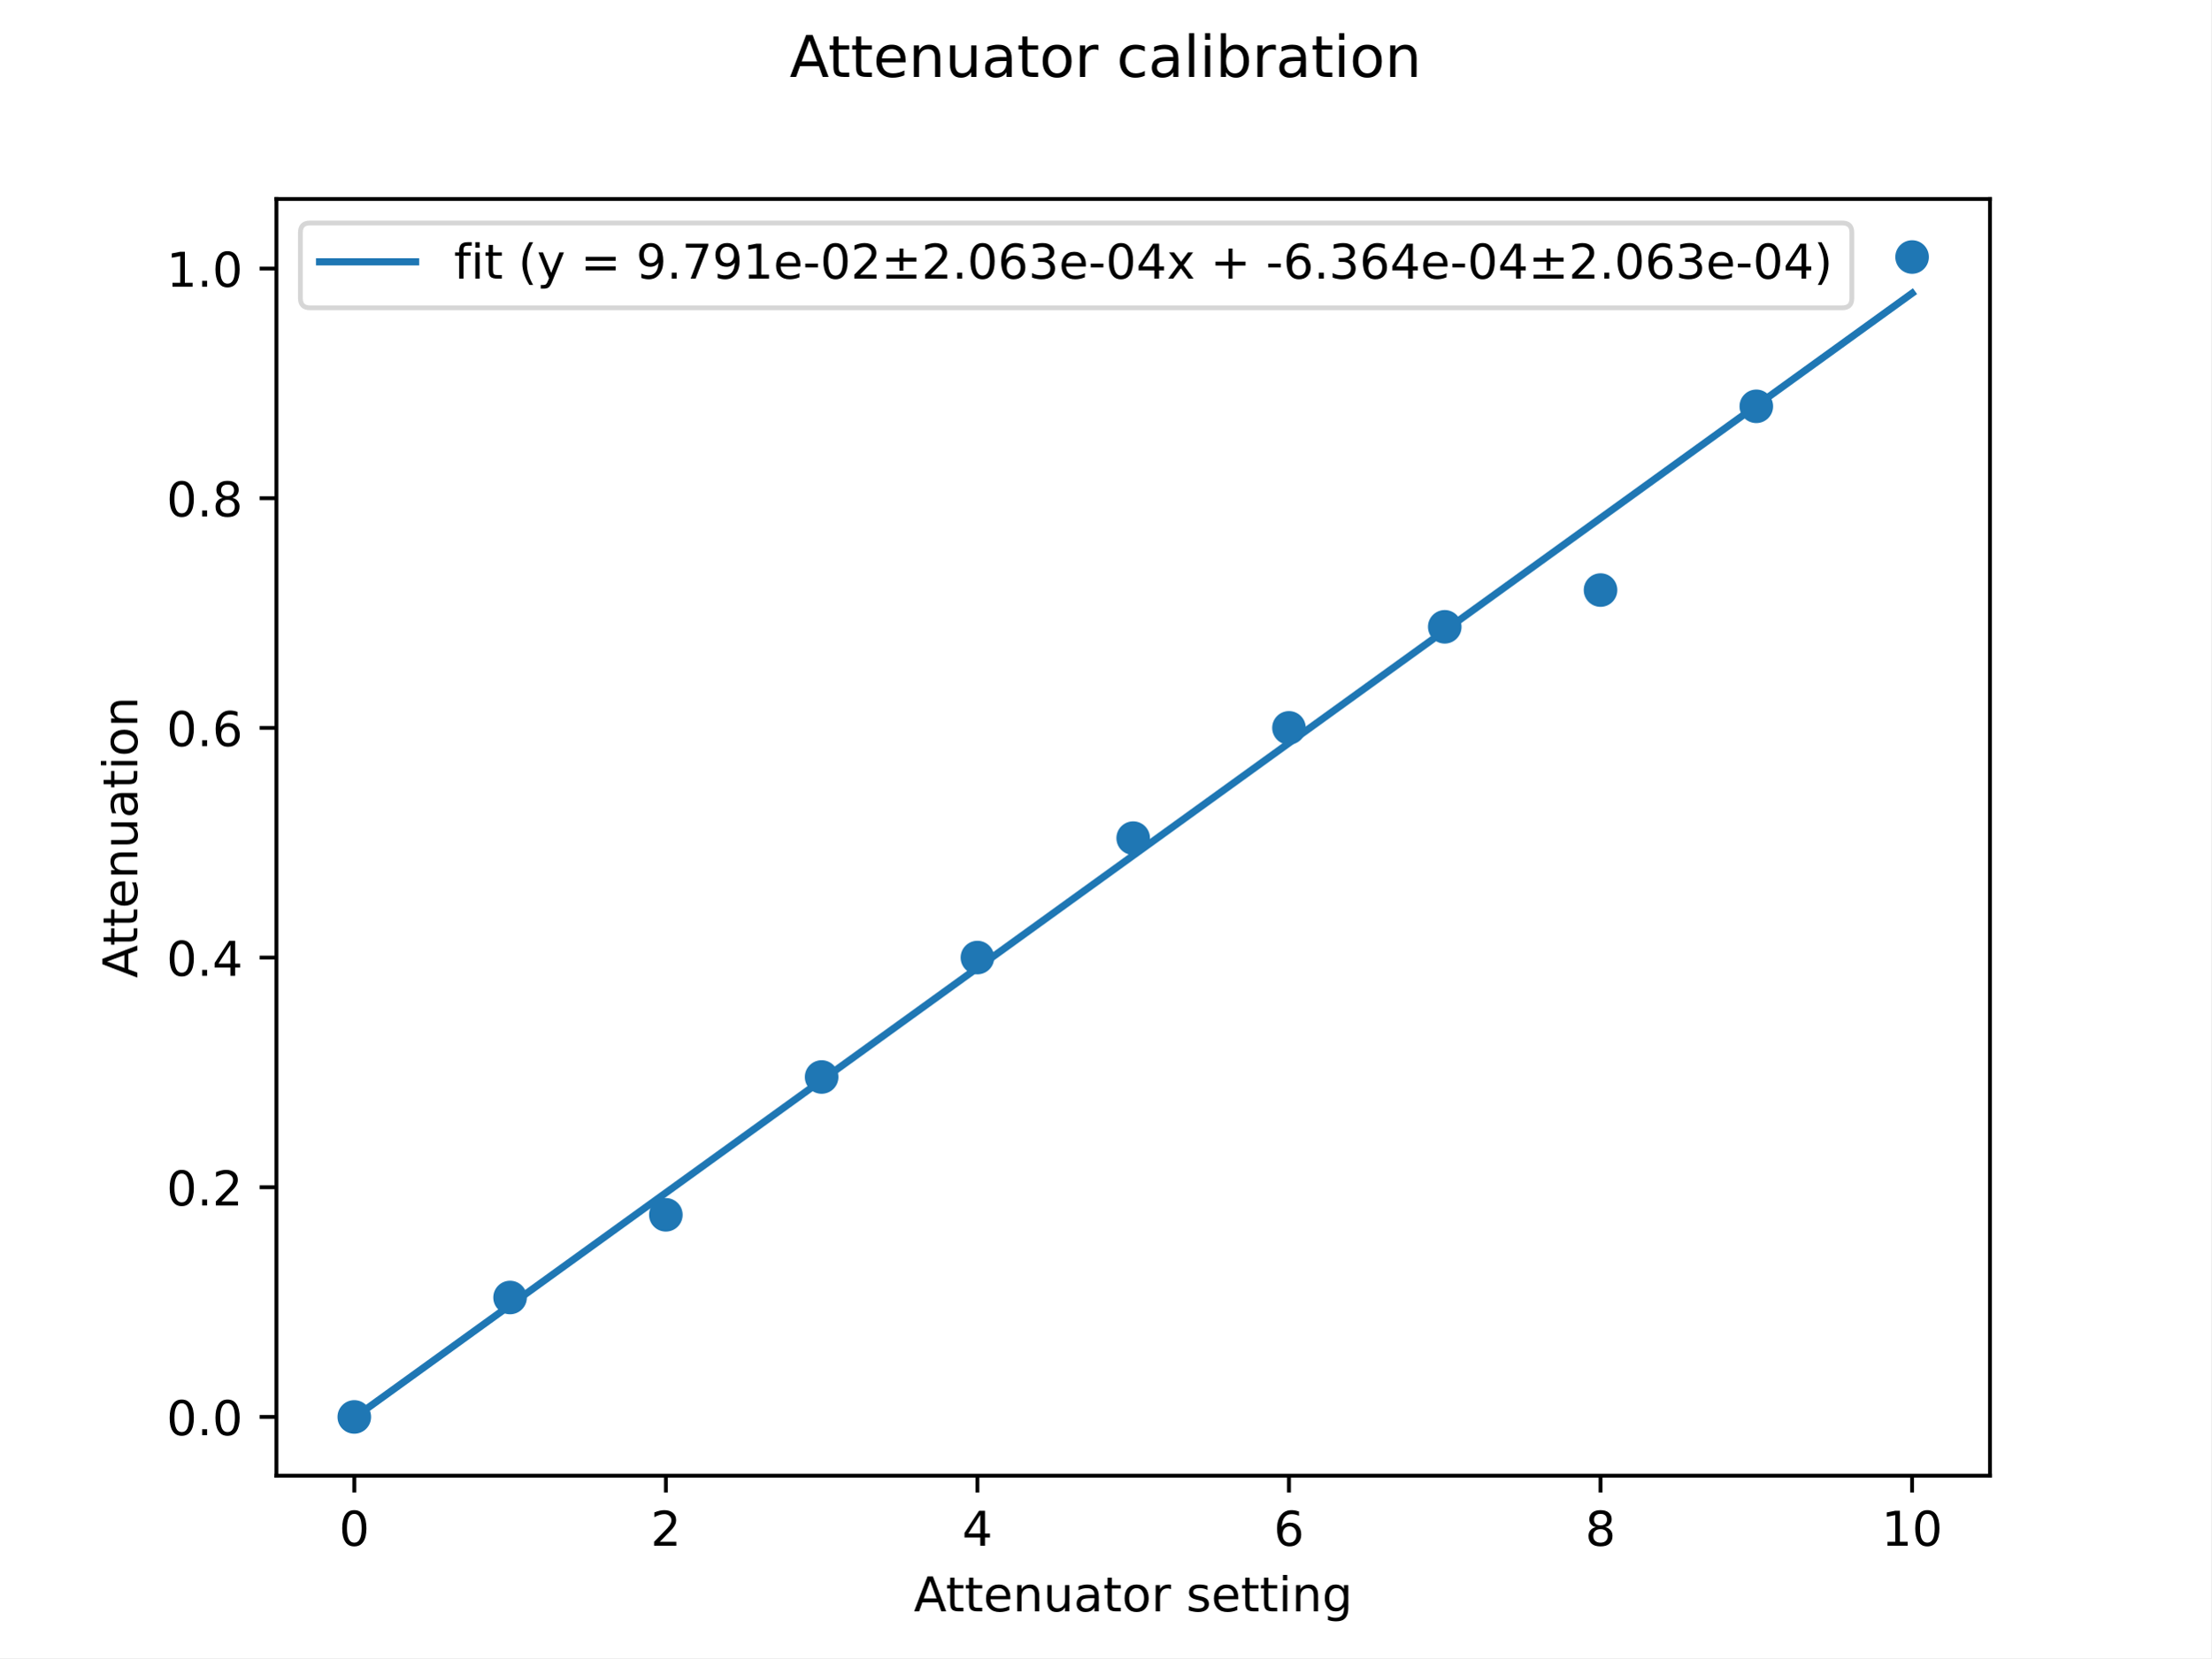
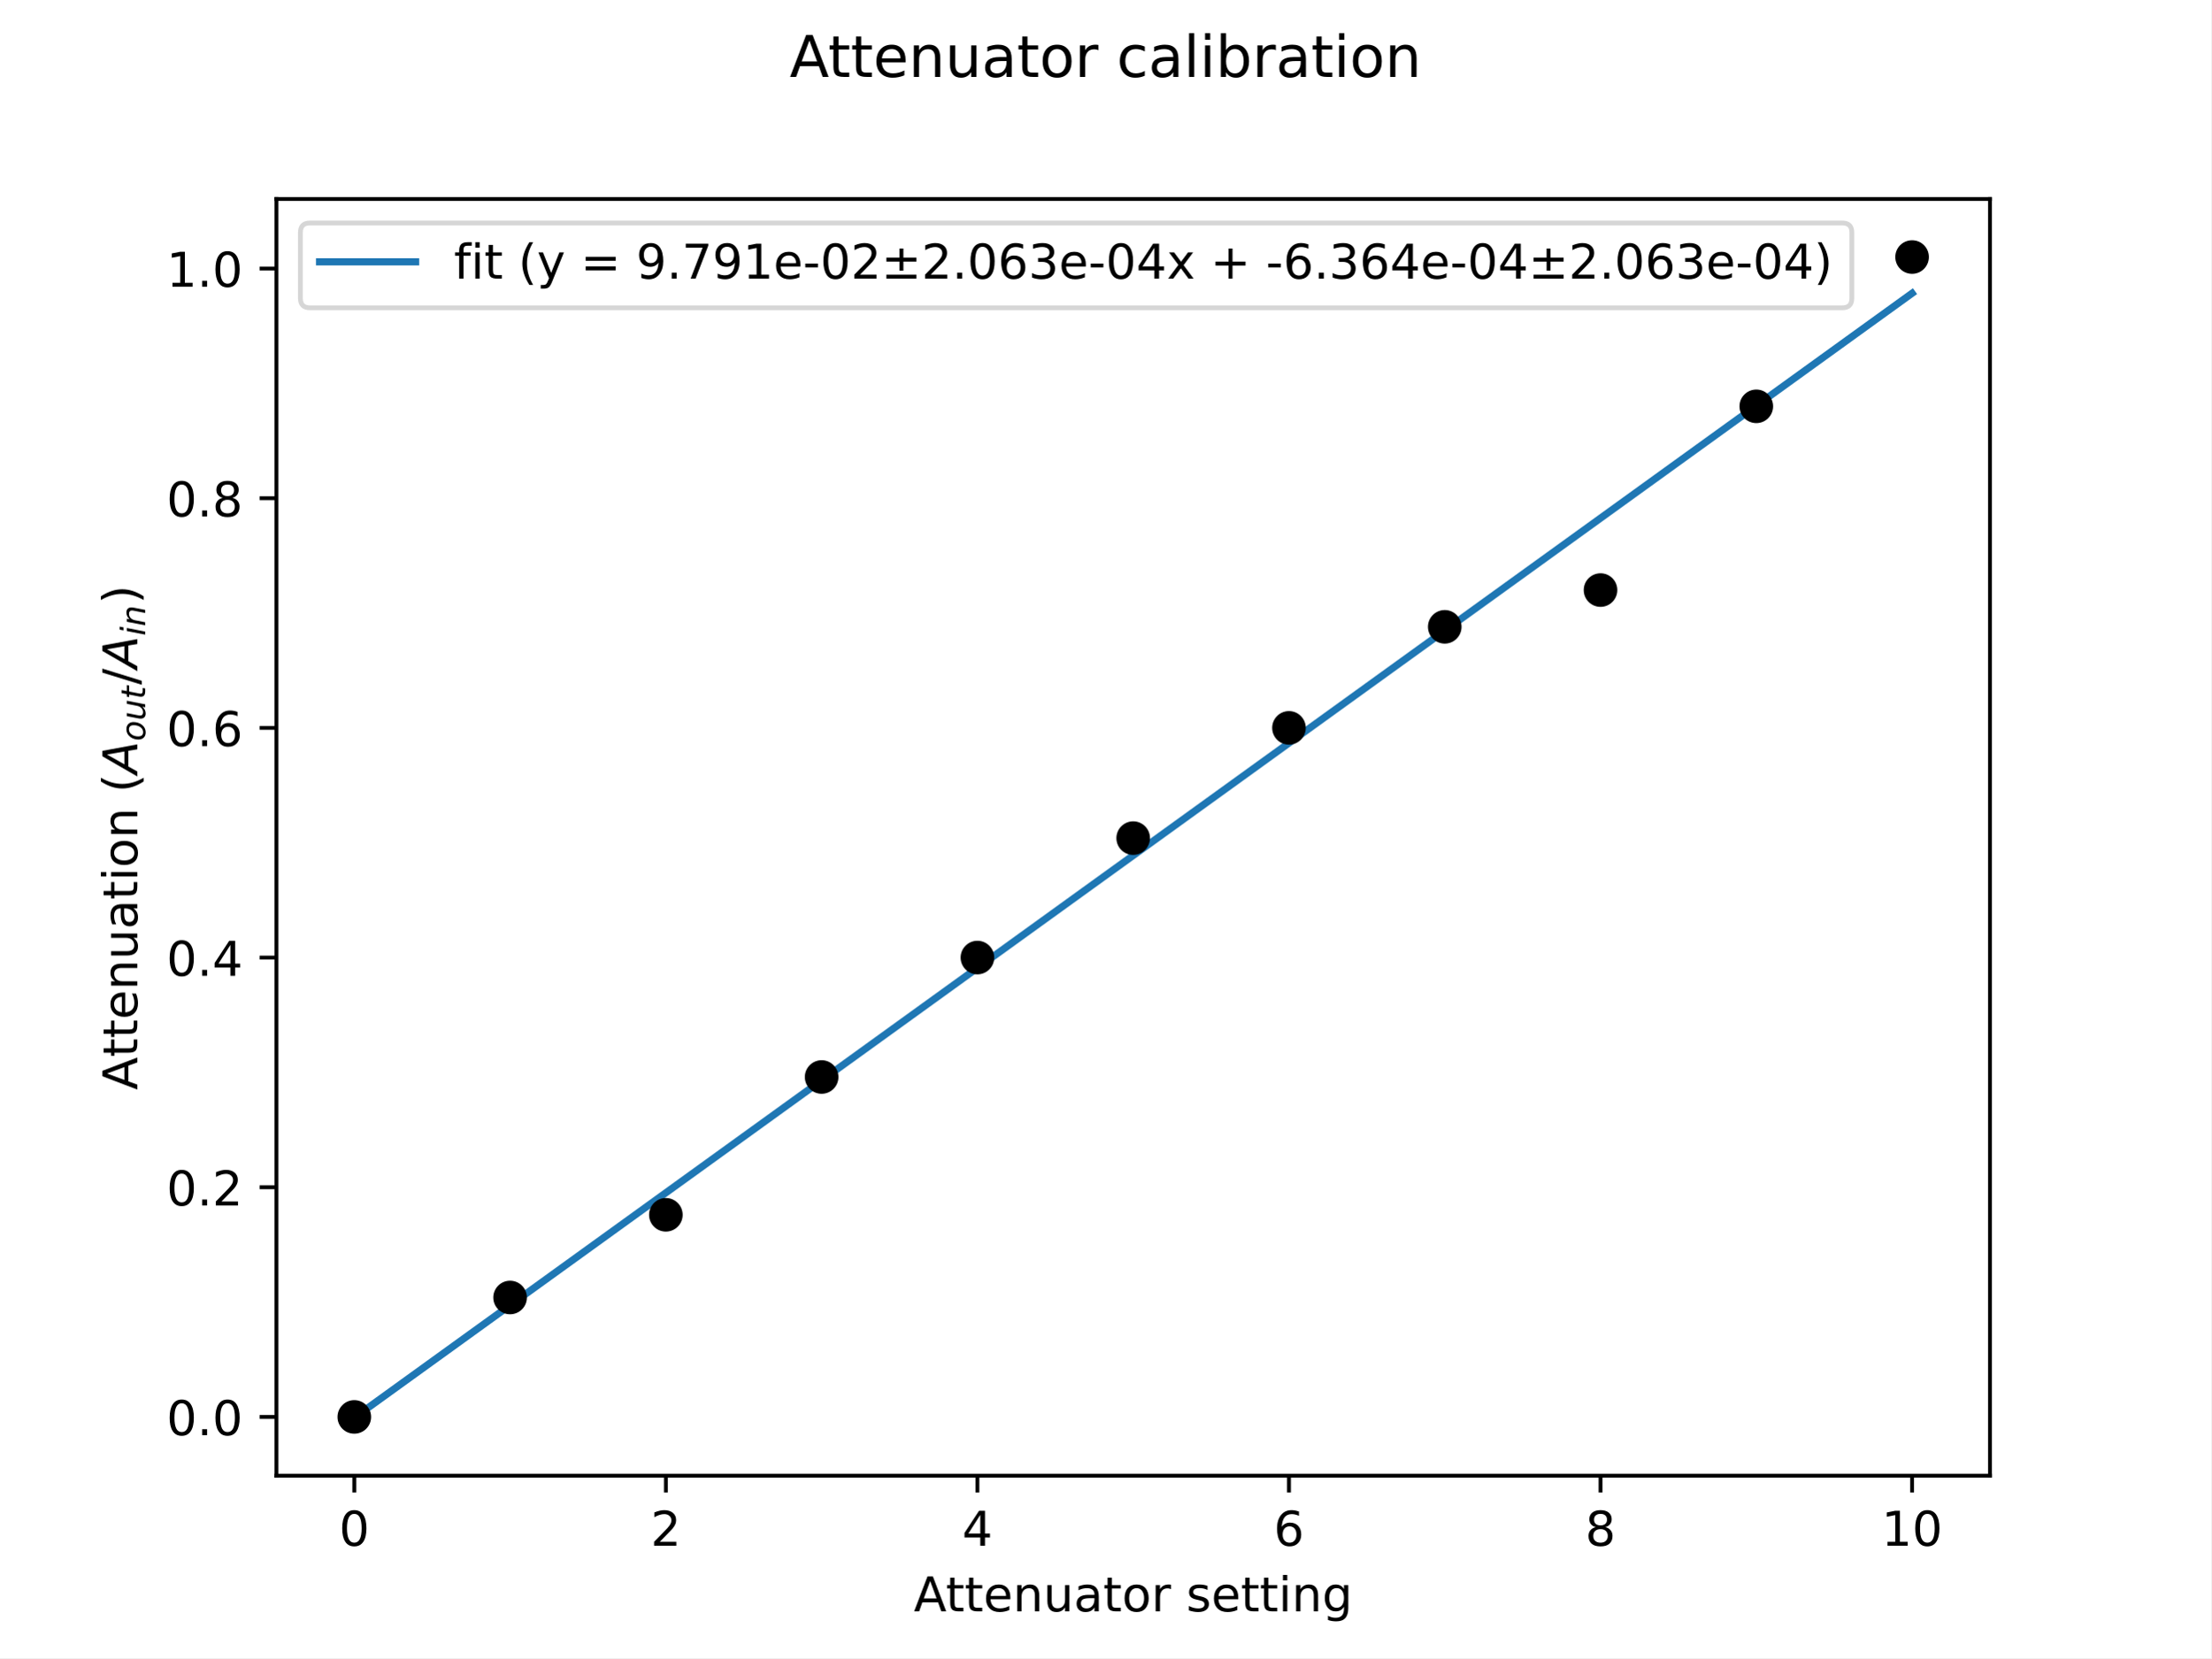
<svg xmlns="http://www.w3.org/2000/svg" xmlns:xlink="http://www.w3.org/1999/xlink" height="345.6pt" version="1.1" viewBox="0 0 460.8 345.6" width="460.8pt">
  <defs>
    <style type="text/css">*{stroke-linecap:butt;stroke-linejoin:round;}</style>
  </defs>
  <g id="figure_1">
    <g id="patch_1">
      <path d="M 0 345.6  L 460.8 345.6  L 460.8 0  L 0 0  z " style="fill:#ffffff;" />
    </g>
    <g id="axes_1">
      <g id="patch_2">
        <path d="M 57.6 307.584  L 414.72 307.584  L 414.72 41.472  L 57.6 41.472  z " style="fill:#ffffff;" />
      </g>
-       <g id="PathCollection_1">
-         <defs>
-           <path d="M 0 3  C 0.796 3 1.559 2.684 2.121 2.121  C 2.684 1.559 3 0.796 3 0  C 3 -0.796 2.684 -1.559 2.121 -2.121  C 1.559 -2.684 0.796 -3 0 -3  C -0.796 -3 -1.559 -2.684 -2.121 -2.121  C -2.684 -1.559 -3 -0.796 -3 0  C -3 0.796 -2.684 1.559 -2.121 2.121  C -1.559 2.684 -0.796 3 0 3  z " id="m7d12a700a4" style="stroke:#1f77b4;" />
-         </defs>
-         <g clip-path="url(#p89d1bdfdaa)">
-           <use style="fill:#1f77b4;stroke:#1f77b4;" x="398.487" xlink:href="#m7d12a700a4" y="53.568" />
-           <use style="fill:#1f77b4;stroke:#1f77b4;" x="366.022" xlink:href="#m7d12a700a4" y="84.687" />
-           <use style="fill:#1f77b4;stroke:#1f77b4;" x="333.556" xlink:href="#m7d12a700a4" y="122.986" />
-           <use style="fill:#1f77b4;stroke:#1f77b4;" x="301.091" xlink:href="#m7d12a700a4" y="130.646" />
-           <use style="fill:#1f77b4;stroke:#1f77b4;" x="268.625" xlink:href="#m7d12a700a4" y="151.711" />
-           <use style="fill:#1f77b4;stroke:#1f77b4;" x="236.16" xlink:href="#m7d12a700a4" y="174.691" />
-           <use style="fill:#1f77b4;stroke:#1f77b4;" x="203.695" xlink:href="#m7d12a700a4" y="199.586" />
-           <use style="fill:#1f77b4;stroke:#1f77b4;" x="171.229" xlink:href="#m7d12a700a4" y="224.481" />
-           <use style="fill:#1f77b4;stroke:#1f77b4;" x="138.764" xlink:href="#m7d12a700a4" y="253.206" />
-           <use style="fill:#1f77b4;stroke:#1f77b4;" x="106.298" xlink:href="#m7d12a700a4" y="270.441" />
-           <use style="fill:#1f77b4;stroke:#1f77b4;" x="73.833" xlink:href="#m7d12a700a4" y="295.336" />
-         </g>
+       <g id="line2d_1">
+         <path clip-path="url(#p23d627885f)" d="M 398.487 61.119  L 366.022 84.556  L 333.556 107.993  L 301.091 131.43  L 268.625 154.867  L 236.16 178.304  L 203.695 201.74  L 171.229 225.177  L 138.764 248.614  L 106.298 272.051  L 73.833 295.488  " style="fill:none;stroke:#1f77b4;stroke-linecap:square;stroke-width:1.5;" />
      </g>
      <g id="matplotlib.axis_1">
        <g id="xtick_1">
-           <g id="line2d_1">
+           <g id="line2d_2">
            <defs>
-               <path d="M 0 0  L 0 3.5  " id="m4eb4f7d9f9" style="stroke:#000000;stroke-width:0.8;" />
+               <path d="M 0 0  L 0 3.5  " id="m121b81f55c" style="stroke:#000000;stroke-width:0.8;" />
            </defs>
            <g>
-               <use style="stroke:#000000;stroke-width:0.8;" x="73.833" xlink:href="#m4eb4f7d9f9" y="307.584" />
+               <use style="stroke:#000000;stroke-width:0.8;" x="73.833" xlink:href="#m121b81f55c" y="307.584" />
            </g>
          </g>
          <g id="text_1">
            <g transform="translate(70.65148 322.1824)scale(0.1 -0.1)">
              <defs>
                <path d="M 31.781 66.406  Q 24.172 66.406 20.328 58.906  Q 16.5 51.422 16.5 36.375  Q 16.5 21.391 20.328 13.891  Q 24.172 6.391 31.781 6.391  Q 39.453 6.391 43.281 13.891  Q 47.125 21.391 47.125 36.375  Q 47.125 51.422 43.281 58.906  Q 39.453 66.406 31.781 66.406  z M 31.781 74.219  Q 44.047 74.219 50.516 64.516  Q 56.984 54.828 56.984 36.375  Q 56.984 17.969 50.516 8.266  Q 44.047 -1.422 31.781 -1.422  Q 19.531 -1.422 13.062 8.266  Q 6.594 17.969 6.594 36.375  Q 6.594 54.828 13.062 64.516  Q 19.531 74.219 31.781 74.219  z " id="DejaVuSans-48" />
              </defs>
              <use xlink:href="#DejaVuSans-48" />
            </g>
          </g>
        </g>
        <g id="xtick_2">
-           <g id="line2d_2">
-             <g>
-               <use style="stroke:#000000;stroke-width:0.8;" x="138.764" xlink:href="#m4eb4f7d9f9" y="307.584" />
+           <g id="line2d_3">
+             <g>
+               <use style="stroke:#000000;stroke-width:0.8;" x="138.764" xlink:href="#m121b81f55c" y="307.584" />
            </g>
          </g>
          <g id="text_2">
            <g transform="translate(135.5824 322.1824)scale(0.1 -0.1)">
              <defs>
                <path d="M 19.188 8.297  L 53.609 8.297  L 53.609 0  L 7.328 0  L 7.328 8.297  Q 12.938 14.109 22.625 23.891  Q 32.328 33.688 34.812 36.531  Q 39.547 41.844 41.422 45.531  Q 43.312 49.219 43.312 52.781  Q 43.312 58.594 39.234 62.25  Q 35.156 65.922 28.609 65.922  Q 23.969 65.922 18.812 64.312  Q 13.672 62.703 7.812 59.422  L 7.812 69.391  Q 13.766 71.781 18.938 73  Q 24.125 74.219 28.422 74.219  Q 39.75 74.219 46.484 68.547  Q 53.219 62.891 53.219 53.422  Q 53.219 48.922 51.531 44.891  Q 49.859 40.875 45.406 35.406  Q 44.188 33.984 37.641 27.219  Q 31.109 20.453 19.188 8.297  z " id="DejaVuSans-50" />
              </defs>
              <use xlink:href="#DejaVuSans-50" />
            </g>
          </g>
        </g>
        <g id="xtick_3">
-           <g id="line2d_3">
-             <g>
-               <use style="stroke:#000000;stroke-width:0.8;" x="203.695" xlink:href="#m4eb4f7d9f9" y="307.584" />
+           <g id="line2d_4">
+             <g>
+               <use style="stroke:#000000;stroke-width:0.8;" x="203.695" xlink:href="#m121b81f55c" y="307.584" />
            </g>
          </g>
          <g id="text_3">
            <g transform="translate(200.5133 322.1824)scale(0.1 -0.1)">
              <defs>
                <path d="M 37.797 64.312  L 12.891 25.391  L 37.797 25.391  z M 35.203 72.906  L 47.609 72.906  L 47.609 25.391  L 58.016 25.391  L 58.016 17.188  L 47.609 17.188  L 47.609 0  L 37.797 0  L 37.797 17.188  L 4.891 17.188  L 4.891 26.703  z " id="DejaVuSans-52" />
              </defs>
              <use xlink:href="#DejaVuSans-52" />
            </g>
          </g>
        </g>
        <g id="xtick_4">
-           <g id="line2d_4">
-             <g>
-               <use style="stroke:#000000;stroke-width:0.8;" x="268.625" xlink:href="#m4eb4f7d9f9" y="307.584" />
+           <g id="line2d_5">
+             <g>
+               <use style="stroke:#000000;stroke-width:0.8;" x="268.625" xlink:href="#m121b81f55c" y="307.584" />
            </g>
          </g>
          <g id="text_4">
            <g transform="translate(265.4442 322.1824)scale(0.1 -0.1)">
              <defs>
                <path d="M 33.016 40.375  Q 26.375 40.375 22.484 35.828  Q 18.609 31.297 18.609 23.391  Q 18.609 15.531 22.484 10.953  Q 26.375 6.391 33.016 6.391  Q 39.656 6.391 43.531 10.953  Q 47.406 15.531 47.406 23.391  Q 47.406 31.297 43.531 35.828  Q 39.656 40.375 33.016 40.375  z M 52.594 71.297  L 52.594 62.312  Q 48.875 64.062 45.094 64.984  Q 41.312 65.922 37.594 65.922  Q 27.828 65.922 22.672 59.328  Q 17.531 52.734 16.797 39.406  Q 19.672 43.656 24.016 45.922  Q 28.375 48.188 33.594 48.188  Q 44.578 48.188 50.953 41.516  Q 57.328 34.859 57.328 23.391  Q 57.328 12.156 50.688 5.359  Q 44.047 -1.422 33.016 -1.422  Q 20.359 -1.422 13.672 8.266  Q 6.984 17.969 6.984 36.375  Q 6.984 53.656 15.188 63.938  Q 23.391 74.219 37.203 74.219  Q 40.922 74.219 44.703 73.484  Q 48.484 72.75 52.594 71.297  z " id="DejaVuSans-54" />
              </defs>
              <use xlink:href="#DejaVuSans-54" />
            </g>
          </g>
        </g>
        <g id="xtick_5">
-           <g id="line2d_5">
-             <g>
-               <use style="stroke:#000000;stroke-width:0.8;" x="333.556" xlink:href="#m4eb4f7d9f9" y="307.584" />
+           <g id="line2d_6">
+             <g>
+               <use style="stroke:#000000;stroke-width:0.8;" x="333.556" xlink:href="#m121b81f55c" y="307.584" />
            </g>
          </g>
          <g id="text_5">
            <g transform="translate(330.3751 322.1824)scale(0.1 -0.1)">
              <defs>
                <path d="M 31.781 34.625  Q 24.75 34.625 20.719 30.859  Q 16.703 27.094 16.703 20.516  Q 16.703 13.922 20.719 10.156  Q 24.75 6.391 31.781 6.391  Q 38.812 6.391 42.859 10.172  Q 46.922 13.969 46.922 20.516  Q 46.922 27.094 42.891 30.859  Q 38.875 34.625 31.781 34.625  z M 21.922 38.812  Q 15.578 40.375 12.031 44.719  Q 8.5 49.078 8.5 55.328  Q 8.5 64.062 14.719 69.141  Q 20.953 74.219 31.781 74.219  Q 42.672 74.219 48.875 69.141  Q 55.078 64.062 55.078 55.328  Q 55.078 49.078 51.531 44.719  Q 48 40.375 41.703 38.812  Q 48.828 37.156 52.797 32.312  Q 56.781 27.484 56.781 20.516  Q 56.781 9.906 50.312 4.234  Q 43.844 -1.422 31.781 -1.422  Q 19.734 -1.422 13.25 4.234  Q 6.781 9.906 6.781 20.516  Q 6.781 27.484 10.781 32.312  Q 14.797 37.156 21.922 38.812  z M 18.312 54.391  Q 18.312 48.734 21.844 45.562  Q 25.391 42.391 31.781 42.391  Q 38.141 42.391 41.719 45.562  Q 45.312 48.734 45.312 54.391  Q 45.312 60.062 41.719 63.234  Q 38.141 66.406 31.781 66.406  Q 25.391 66.406 21.844 63.234  Q 18.312 60.062 18.312 54.391  z " id="DejaVuSans-56" />
              </defs>
              <use xlink:href="#DejaVuSans-56" />
            </g>
          </g>
        </g>
        <g id="xtick_6">
-           <g id="line2d_6">
-             <g>
-               <use style="stroke:#000000;stroke-width:0.8;" x="398.487" xlink:href="#m4eb4f7d9f9" y="307.584" />
+           <g id="line2d_7">
+             <g>
+               <use style="stroke:#000000;stroke-width:0.8;" x="398.487" xlink:href="#m121b81f55c" y="307.584" />
            </g>
          </g>
          <g id="text_6">
            <g transform="translate(392.1248 322.1824)scale(0.1 -0.1)">
              <defs>
                <path d="M 12.406 8.297  L 28.516 8.297  L 28.516 63.922  L 10.984 60.406  L 10.984 69.391  L 28.422 72.906  L 38.281 72.906  L 38.281 8.297  L 54.391 8.297  L 54.391 0  L 12.406 0  z " id="DejaVuSans-49" />
              </defs>
              <use xlink:href="#DejaVuSans-49" />
              <use x="63.623" xlink:href="#DejaVuSans-48" />
            </g>
          </g>
        </g>
        <g id="text_7">
          <g transform="translate(190.4311 335.8606)scale(0.1 -0.1)">
            <defs>
              <path d="M 34.188 63.188  L 20.797 26.906  L 47.609 26.906  z M 28.609 72.906  L 39.797 72.906  L 67.578 0  L 57.328 0  L 50.688 18.703  L 17.828 18.703  L 11.188 0  L 0.781 0  z " id="DejaVuSans-65" />
              <path d="M 18.312 70.219  L 18.312 54.688  L 36.812 54.688  L 36.812 47.703  L 18.312 47.703  L 18.312 18.016  Q 18.312 11.328 20.141 9.422  Q 21.969 7.516 27.594 7.516  L 36.812 7.516  L 36.812 0  L 27.594 0  Q 17.188 0 13.234 3.875  Q 9.281 7.766 9.281 18.016  L 9.281 47.703  L 2.688 47.703  L 2.688 54.688  L 9.281 54.688  L 9.281 70.219  z " id="DejaVuSans-116" />
              <path d="M 56.203 29.594  L 56.203 25.203  L 14.891 25.203  Q 15.484 15.922 20.484 11.062  Q 25.484 6.203 34.422 6.203  Q 39.594 6.203 44.453 7.469  Q 49.312 8.734 54.109 11.281  L 54.109 2.781  Q 49.266 0.734 44.188 -0.344  Q 39.109 -1.422 33.891 -1.422  Q 20.797 -1.422 13.156 6.188  Q 5.516 13.812 5.516 26.812  Q 5.516 40.234 12.766 48.109  Q 20.016 56 32.328 56  Q 43.359 56 49.781 48.891  Q 56.203 41.797 56.203 29.594  z M 47.219 32.234  Q 47.125 39.594 43.094 43.984  Q 39.062 48.391 32.422 48.391  Q 24.906 48.391 20.391 44.141  Q 15.875 39.891 15.188 32.172  z " id="DejaVuSans-101" />
              <path d="M 54.891 33.016  L 54.891 0  L 45.906 0  L 45.906 32.719  Q 45.906 40.484 42.875 44.328  Q 39.844 48.188 33.797 48.188  Q 26.516 48.188 22.312 43.547  Q 18.109 38.922 18.109 30.906  L 18.109 0  L 9.078 0  L 9.078 54.688  L 18.109 54.688  L 18.109 46.188  Q 21.344 51.125 25.703 53.562  Q 30.078 56 35.797 56  Q 45.219 56 50.047 50.172  Q 54.891 44.344 54.891 33.016  z " id="DejaVuSans-110" />
              <path d="M 8.5 21.578  L 8.5 54.688  L 17.484 54.688  L 17.484 21.922  Q 17.484 14.156 20.5 10.266  Q 23.531 6.391 29.594 6.391  Q 36.859 6.391 41.078 11.031  Q 45.312 15.672 45.312 23.688  L 45.312 54.688  L 54.297 54.688  L 54.297 0  L 45.312 0  L 45.312 8.406  Q 42.047 3.422 37.719 1  Q 33.406 -1.422 27.688 -1.422  Q 18.266 -1.422 13.375 4.438  Q 8.5 10.297 8.5 21.578  z M 31.109 56  z " id="DejaVuSans-117" />
              <path d="M 34.281 27.484  Q 23.391 27.484 19.188 25  Q 14.984 22.516 14.984 16.5  Q 14.984 11.719 18.141 8.906  Q 21.297 6.109 26.703 6.109  Q 34.188 6.109 38.703 11.406  Q 43.219 16.703 43.219 25.484  L 43.219 27.484  z M 52.203 31.203  L 52.203 0  L 43.219 0  L 43.219 8.297  Q 40.141 3.328 35.547 0.953  Q 30.953 -1.422 24.312 -1.422  Q 15.922 -1.422 10.953 3.297  Q 6 8.016 6 15.922  Q 6 25.141 12.172 29.828  Q 18.359 34.516 30.609 34.516  L 43.219 34.516  L 43.219 35.406  Q 43.219 41.609 39.141 45  Q 35.062 48.391 27.688 48.391  Q 23 48.391 18.547 47.266  Q 14.109 46.141 10.016 43.891  L 10.016 52.203  Q 14.938 54.109 19.578 55.047  Q 24.219 56 28.609 56  Q 40.484 56 46.344 49.844  Q 52.203 43.703 52.203 31.203  z " id="DejaVuSans-97" />
              <path d="M 30.609 48.391  Q 23.391 48.391 19.188 42.75  Q 14.984 37.109 14.984 27.297  Q 14.984 17.484 19.156 11.844  Q 23.344 6.203 30.609 6.203  Q 37.797 6.203 41.984 11.859  Q 46.188 17.531 46.188 27.297  Q 46.188 37.016 41.984 42.703  Q 37.797 48.391 30.609 48.391  z M 30.609 56  Q 42.328 56 49.016 48.375  Q 55.719 40.766 55.719 27.297  Q 55.719 13.875 49.016 6.219  Q 42.328 -1.422 30.609 -1.422  Q 18.844 -1.422 12.172 6.219  Q 5.516 13.875 5.516 27.297  Q 5.516 40.766 12.172 48.375  Q 18.844 56 30.609 56  z " id="DejaVuSans-111" />
              <path d="M 41.109 46.297  Q 39.594 47.172 37.812 47.578  Q 36.031 48 33.891 48  Q 26.266 48 22.188 43.047  Q 18.109 38.094 18.109 28.812  L 18.109 0  L 9.078 0  L 9.078 54.688  L 18.109 54.688  L 18.109 46.188  Q 20.953 51.172 25.484 53.578  Q 30.031 56 36.531 56  Q 37.453 56 38.578 55.875  Q 39.703 55.766 41.062 55.516  z " id="DejaVuSans-114" />
              <path id="DejaVuSans-32" />
              <path d="M 44.281 53.078  L 44.281 44.578  Q 40.484 46.531 36.375 47.5  Q 32.281 48.484 27.875 48.484  Q 21.188 48.484 17.844 46.438  Q 14.5 44.391 14.5 40.281  Q 14.5 37.156 16.891 35.375  Q 19.281 33.594 26.516 31.984  L 29.594 31.297  Q 39.156 29.25 43.188 25.516  Q 47.219 21.781 47.219 15.094  Q 47.219 7.469 41.188 3.016  Q 35.156 -1.422 24.609 -1.422  Q 20.219 -1.422 15.453 -0.562  Q 10.688 0.297 5.422 2  L 5.422 11.281  Q 10.406 8.688 15.234 7.391  Q 20.062 6.109 24.812 6.109  Q 31.156 6.109 34.562 8.281  Q 37.984 10.453 37.984 14.406  Q 37.984 18.062 35.516 20.016  Q 33.062 21.969 24.703 23.781  L 21.578 24.516  Q 13.234 26.266 9.516 29.906  Q 5.812 33.547 5.812 39.891  Q 5.812 47.609 11.281 51.797  Q 16.75 56 26.812 56  Q 31.781 56 36.172 55.266  Q 40.578 54.547 44.281 53.078  z " id="DejaVuSans-115" />
              <path d="M 9.422 54.688  L 18.406 54.688  L 18.406 0  L 9.422 0  z M 9.422 75.984  L 18.406 75.984  L 18.406 64.594  L 9.422 64.594  z " id="DejaVuSans-105" />
              <path d="M 45.406 27.984  Q 45.406 37.75 41.375 43.109  Q 37.359 48.484 30.078 48.484  Q 22.859 48.484 18.828 43.109  Q 14.797 37.75 14.797 27.984  Q 14.797 18.266 18.828 12.891  Q 22.859 7.516 30.078 7.516  Q 37.359 7.516 41.375 12.891  Q 45.406 18.266 45.406 27.984  z M 54.391 6.781  Q 54.391 -7.172 48.188 -13.984  Q 42 -20.797 29.203 -20.797  Q 24.469 -20.797 20.266 -20.094  Q 16.062 -19.391 12.109 -17.922  L 12.109 -9.188  Q 16.062 -11.328 19.922 -12.344  Q 23.781 -13.375 27.781 -13.375  Q 36.625 -13.375 41.016 -8.766  Q 45.406 -4.156 45.406 5.172  L 45.406 9.625  Q 42.625 4.781 38.281 2.391  Q 33.938 0 27.875 0  Q 17.828 0 11.672 7.656  Q 5.516 15.328 5.516 27.984  Q 5.516 40.672 11.672 48.328  Q 17.828 56 27.875 56  Q 33.938 56 38.281 53.609  Q 42.625 51.219 45.406 46.391  L 45.406 54.688  L 54.391 54.688  z " id="DejaVuSans-103" />
            </defs>
            <use xlink:href="#DejaVuSans-65" />
            <use x="66.658" xlink:href="#DejaVuSans-116" />
            <use x="105.867" xlink:href="#DejaVuSans-116" />
            <use x="145.076" xlink:href="#DejaVuSans-101" />
            <use x="206.6" xlink:href="#DejaVuSans-110" />
            <use x="269.979" xlink:href="#DejaVuSans-117" />
            <use x="333.357" xlink:href="#DejaVuSans-97" />
            <use x="394.637" xlink:href="#DejaVuSans-116" />
            <use x="433.846" xlink:href="#DejaVuSans-111" />
            <use x="495.027" xlink:href="#DejaVuSans-114" />
            <use x="536.141" xlink:href="#DejaVuSans-32" />
            <use x="567.928" xlink:href="#DejaVuSans-115" />
            <use x="620.027" xlink:href="#DejaVuSans-101" />
            <use x="681.551" xlink:href="#DejaVuSans-116" />
            <use x="720.76" xlink:href="#DejaVuSans-116" />
            <use x="759.969" xlink:href="#DejaVuSans-105" />
            <use x="787.752" xlink:href="#DejaVuSans-110" />
            <use x="851.131" xlink:href="#DejaVuSans-103" />
          </g>
        </g>
      </g>
      <g id="matplotlib.axis_2">
        <g id="ytick_1">
-           <g id="line2d_7">
+           <g id="line2d_8">
            <defs>
-               <path d="M 0 0  L -3.5 0  " id="mfbadab7a50" style="stroke:#000000;stroke-width:0.8;" />
+               <path d="M 0 0  L -3.5 0  " id="m682f5eb231" style="stroke:#000000;stroke-width:0.8;" />
            </defs>
            <g>
-               <use style="stroke:#000000;stroke-width:0.8;" x="57.6" xlink:href="#mfbadab7a50" y="295.336" />
+               <use style="stroke:#000000;stroke-width:0.8;" x="57.6" xlink:href="#m682f5eb231" y="295.336" />
            </g>
          </g>
          <g id="text_8">
            <g transform="translate(34.69687 299.1349)scale(0.1 -0.1)">
              <defs>
                <path d="M 10.688 12.406  L 21 12.406  L 21 0  L 10.688 0  z " id="DejaVuSans-46" />
              </defs>
              <use xlink:href="#DejaVuSans-48" />
              <use x="63.623" xlink:href="#DejaVuSans-46" />
              <use x="95.41" xlink:href="#DejaVuSans-48" />
            </g>
          </g>
        </g>
        <g id="ytick_2">
-           <g id="line2d_8">
-             <g>
-               <use style="stroke:#000000;stroke-width:0.8;" x="57.6" xlink:href="#mfbadab7a50" y="247.461" />
+           <g id="line2d_9">
+             <g>
+               <use style="stroke:#000000;stroke-width:0.8;" x="57.6" xlink:href="#m682f5eb231" y="247.461" />
            </g>
          </g>
          <g id="text_9">
            <g transform="translate(34.69687 251.2601)scale(0.1 -0.1)">
              <use xlink:href="#DejaVuSans-48" />
              <use x="63.623" xlink:href="#DejaVuSans-46" />
              <use x="95.41" xlink:href="#DejaVuSans-50" />
            </g>
          </g>
        </g>
        <g id="ytick_3">
-           <g id="line2d_9">
-             <g>
-               <use style="stroke:#000000;stroke-width:0.8;" x="57.6" xlink:href="#mfbadab7a50" y="199.586" />
+           <g id="line2d_10">
+             <g>
+               <use style="stroke:#000000;stroke-width:0.8;" x="57.6" xlink:href="#m682f5eb231" y="199.586" />
            </g>
          </g>
          <g id="text_10">
            <g transform="translate(34.69687 203.3853)scale(0.1 -0.1)">
              <use xlink:href="#DejaVuSans-48" />
              <use x="63.623" xlink:href="#DejaVuSans-46" />
              <use x="95.41" xlink:href="#DejaVuSans-52" />
            </g>
          </g>
        </g>
        <g id="ytick_4">
-           <g id="line2d_10">
-             <g>
-               <use style="stroke:#000000;stroke-width:0.8;" x="57.6" xlink:href="#mfbadab7a50" y="151.711" />
+           <g id="line2d_11">
+             <g>
+               <use style="stroke:#000000;stroke-width:0.8;" x="57.6" xlink:href="#m682f5eb231" y="151.711" />
            </g>
          </g>
          <g id="text_11">
            <g transform="translate(34.69687 155.5105)scale(0.1 -0.1)">
              <use xlink:href="#DejaVuSans-48" />
              <use x="63.623" xlink:href="#DejaVuSans-46" />
              <use x="95.41" xlink:href="#DejaVuSans-54" />
            </g>
          </g>
        </g>
        <g id="ytick_5">
-           <g id="line2d_11">
-             <g>
-               <use style="stroke:#000000;stroke-width:0.8;" x="57.6" xlink:href="#mfbadab7a50" y="103.837" />
+           <g id="line2d_12">
+             <g>
+               <use style="stroke:#000000;stroke-width:0.8;" x="57.6" xlink:href="#m682f5eb231" y="103.837" />
            </g>
          </g>
          <g id="text_12">
            <g transform="translate(34.69687 107.6357)scale(0.1 -0.1)">
              <use xlink:href="#DejaVuSans-48" />
              <use x="63.623" xlink:href="#DejaVuSans-46" />
              <use x="95.41" xlink:href="#DejaVuSans-56" />
            </g>
          </g>
        </g>
        <g id="ytick_6">
-           <g id="line2d_12">
-             <g>
-               <use style="stroke:#000000;stroke-width:0.8;" x="57.6" xlink:href="#mfbadab7a50" y="55.962" />
+           <g id="line2d_13">
+             <g>
+               <use style="stroke:#000000;stroke-width:0.8;" x="57.6" xlink:href="#m682f5eb231" y="55.962" />
            </g>
          </g>
          <g id="text_13">
            <g transform="translate(34.69687 59.76096)scale(0.1 -0.1)">
              <use xlink:href="#DejaVuSans-49" />
              <use x="63.623" xlink:href="#DejaVuSans-46" />
              <use x="95.41" xlink:href="#DejaVuSans-48" />
            </g>
          </g>
        </g>
        <g id="text_14">
-           <g transform="translate(28.61719 203.8366)rotate(-90)scale(0.1 -0.1)">
-             <use xlink:href="#DejaVuSans-65" />
-             <use x="66.658" xlink:href="#DejaVuSans-116" />
-             <use x="105.867" xlink:href="#DejaVuSans-116" />
-             <use x="145.076" xlink:href="#DejaVuSans-101" />
-             <use x="206.6" xlink:href="#DejaVuSans-110" />
-             <use x="269.979" xlink:href="#DejaVuSans-117" />
-             <use x="333.357" xlink:href="#DejaVuSans-97" />
-             <use x="394.637" xlink:href="#DejaVuSans-116" />
-             <use x="433.846" xlink:href="#DejaVuSans-105" />
-             <use x="461.629" xlink:href="#DejaVuSans-111" />
-             <use x="522.811" xlink:href="#DejaVuSans-110" />
-           </g>
-         </g>
-       </g>
-       <g id="line2d_13">
-         <path clip-path="url(#p89d1bdfdaa)" d="M 398.487 61.119  L 366.022 84.556  L 333.556 107.993  L 301.091 131.43  L 268.625 154.867  L 236.16 178.304  L 203.695 201.74  L 171.229 225.177  L 138.764 248.614  L 106.298 272.051  L 73.833 295.488  " style="fill:none;stroke:#1f77b4;stroke-linecap:square;stroke-width:1.5;" />
+           <g transform="translate(28.61719 227.178)rotate(-90)scale(0.1 -0.1)">
+             <defs>
+               <path d="M 31 75.875  Q 24.469 64.656 21.281 53.656  Q 18.109 42.672 18.109 31.391  Q 18.109 20.125 21.312 9.062  Q 24.516 -2 31 -13.188  L 23.188 -13.188  Q 15.875 -1.703 12.234 9.375  Q 8.594 20.453 8.594 31.391  Q 8.594 42.281 12.203 53.312  Q 15.828 64.359 23.188 75.875  z " id="DejaVuSans-40" />
+               <path d="M 36.812 72.906  L 48 72.906  L 61.531 0  L 51.219 0  L 48.188 18.703  L 15.375 18.703  L 5.078 0  L -5.328 0  z M 40.375 63.188  L 19.922 26.906  L 46.688 26.906  z " id="DejaVuSans-Oblique-65" />
+               <path d="M 25.391 -1.422  Q 15.766 -1.422 10.172 4.516  Q 4.594 10.453 4.594 20.703  Q 4.594 26.656 6.516 32.828  Q 8.453 39.016 11.531 43.219  Q 16.359 49.75 22.312 52.875  Q 28.266 56 35.797 56  Q 45.125 56 50.859 50.188  Q 56.594 44.391 56.594 35.016  Q 56.594 28.516 54.688 22.062  Q 52.781 15.625 49.703 11.375  Q 44.922 4.828 38.969 1.703  Q 33.016 -1.422 25.391 -1.422  z M 13.922 21  Q 13.922 13.578 17.016 9.891  Q 20.125 6.203 26.422 6.203  Q 35.453 6.203 41.375 14.078  Q 47.312 21.969 47.312 34.078  Q 47.312 41.156 44.141 44.766  Q 40.969 48.391 34.812 48.391  Q 29.734 48.391 25.781 46.016  Q 21.828 43.656 18.703 38.812  Q 16.406 35.203 15.156 30.562  Q 13.922 25.922 13.922 21  z " id="DejaVuSans-Oblique-111" />
+               <path d="M 6.688 21.688  L 13.094 54.688  L 22.125 54.688  L 15.719 22.016  Q 15.234 19.625 15.016 17.922  Q 14.797 16.219 14.797 15.094  Q 14.797 10.938 17.328 8.656  Q 19.875 6.391 24.516 6.391  Q 31.734 6.391 37 11.266  Q 42.281 16.156 43.891 24.422  L 49.906 54.688  L 58.891 54.688  L 48.297 0  L 39.312 0  L 41.109 8.594  Q 37.312 3.812 32.062 1.188  Q 26.812 -1.422 20.906 -1.422  Q 13.719 -1.422 9.719 2.516  Q 5.719 6.453 5.719 13.484  Q 5.719 14.938 5.953 17.141  Q 6.203 19.344 6.688 21.688  z " id="DejaVuSans-Oblique-117" />
+               <path d="M 42.281 54.688  L 40.922 47.703  L 23 47.703  L 17.188 18.016  Q 16.891 16.359 16.75 15.234  Q 16.609 14.109 16.609 13.484  Q 16.609 10.359 18.484 8.938  Q 20.359 7.516 24.516 7.516  L 33.594 7.516  L 32.078 0  L 23.484 0  Q 15.484 0 11.547 3.125  Q 7.625 6.25 7.625 12.594  Q 7.625 13.719 7.766 15.062  Q 7.906 16.406 8.203 18.016  L 14.016 47.703  L 6.391 47.703  L 7.812 54.688  L 15.281 54.688  L 18.312 70.219  L 27.297 70.219  L 24.312 54.688  z " id="DejaVuSans-Oblique-116" />
+               <path d="M 25.391 72.906  L 33.688 72.906  L 8.297 -9.281  L 0 -9.281  z " id="DejaVuSans-47" />
+               <path d="M 18.312 75.984  L 27.297 75.984  L 25.094 64.594  L 16.109 64.594  z M 14.203 54.688  L 23.188 54.688  L 12.5 0  L 3.516 0  z " id="DejaVuSans-Oblique-105" />
+               <path d="M 55.719 33.016  L 49.312 0  L 40.281 0  L 46.688 32.672  Q 47.125 34.969 47.359 36.719  Q 47.609 38.484 47.609 39.5  Q 47.609 43.609 45.016 45.891  Q 42.438 48.188 37.797 48.188  Q 30.562 48.188 25.344 43.375  Q 20.125 38.578 18.5 30.328  L 12.5 0  L 3.516 0  L 14.109 54.688  L 23.094 54.688  L 21.297 46.094  Q 25.047 50.828 30.312 53.406  Q 35.594 56 41.406 56  Q 48.641 56 52.609 52.094  Q 56.594 48.188 56.594 41.109  Q 56.594 39.359 56.375 37.359  Q 56.156 35.359 55.719 33.016  z " id="DejaVuSans-Oblique-110" />
+               <path d="M 8.016 75.875  L 15.828 75.875  Q 23.141 64.359 26.781 53.312  Q 30.422 42.281 30.422 31.391  Q 30.422 20.453 26.781 9.375  Q 23.141 -1.703 15.828 -13.188  L 8.016 -13.188  Q 14.5 -2 17.703 9.062  Q 20.906 20.125 20.906 31.391  Q 20.906 42.672 17.703 53.656  Q 14.5 64.656 8.016 75.875  z " id="DejaVuSans-41" />
+             </defs>
+             <use transform="translate(0 0.015625)" xlink:href="#DejaVuSans-65" />
+             <use transform="translate(68.4082 0.015625)" xlink:href="#DejaVuSans-116" />
+             <use transform="translate(107.6172 0.015625)" xlink:href="#DejaVuSans-116" />
+             <use transform="translate(146.8262 0.015625)" xlink:href="#DejaVuSans-101" />
+             <use transform="translate(208.3496 0.015625)" xlink:href="#DejaVuSans-110" />
+             <use transform="translate(271.7285 0.015625)" xlink:href="#DejaVuSans-117" />
+             <use transform="translate(335.1074 0.015625)" xlink:href="#DejaVuSans-97" />
+             <use transform="translate(396.3867 0.015625)" xlink:href="#DejaVuSans-116" />
+             <use transform="translate(435.5957 0.015625)" xlink:href="#DejaVuSans-105" />
+             <use transform="translate(463.3789 0.015625)" xlink:href="#DejaVuSans-111" />
+             <use transform="translate(524.5605 0.015625)" xlink:href="#DejaVuSans-110" />
+             <use transform="translate(587.9395 0.015625)" xlink:href="#DejaVuSans-32" />
+             <use transform="translate(619.7266 0.015625)" xlink:href="#DejaVuSans-40" />
+             <use transform="translate(658.7402 0.015625)" xlink:href="#DejaVuSans-Oblique-65" />
+             <use transform="translate(727.1484 -16.39062)scale(0.7)" xlink:href="#DejaVuSans-Oblique-111" />
+             <use transform="translate(769.9756 -16.39062)scale(0.7)" xlink:href="#DejaVuSans-Oblique-117" />
+             <use transform="translate(814.3408 -16.39062)scale(0.7)" xlink:href="#DejaVuSans-Oblique-116" />
+             <use transform="translate(844.5215 0.015625)" xlink:href="#DejaVuSans-47" />
+             <use transform="translate(878.2129 0.015625)" xlink:href="#DejaVuSans-Oblique-65" />
+             <use transform="translate(946.6211 -16.39062)scale(0.7)" xlink:href="#DejaVuSans-Oblique-105" />
+             <use transform="translate(966.0693 -16.39062)scale(0.7)" xlink:href="#DejaVuSans-Oblique-110" />
+             <use transform="translate(1013.169 0.015625)" xlink:href="#DejaVuSans-41" />
+           </g>
+         </g>
+       </g>
+       <g id="PathCollection_1">
+         <defs>
+           <path d="M 0 3  C 0.796 3 1.559 2.684 2.121 2.121  C 2.684 1.559 3 0.796 3 0  C 3 -0.796 2.684 -1.559 2.121 -2.121  C 1.559 -2.684 0.796 -3 0 -3  C -0.796 -3 -1.559 -2.684 -2.121 -2.121  C -2.684 -1.559 -3 -0.796 -3 0  C -3 0.796 -2.684 1.559 -2.121 2.121  C -1.559 2.684 -0.796 3 0 3  z " id="m93e50d8e88" style="stroke:#000000;" />
+         </defs>
+         <g clip-path="url(#p23d627885f)">
+           <use style="stroke:#000000;" x="398.487" xlink:href="#m93e50d8e88" y="53.568" />
+           <use style="stroke:#000000;" x="366.022" xlink:href="#m93e50d8e88" y="84.687" />
+           <use style="stroke:#000000;" x="333.556" xlink:href="#m93e50d8e88" y="122.986" />
+           <use style="stroke:#000000;" x="301.091" xlink:href="#m93e50d8e88" y="130.646" />
+           <use style="stroke:#000000;" x="268.625" xlink:href="#m93e50d8e88" y="151.711" />
+           <use style="stroke:#000000;" x="236.16" xlink:href="#m93e50d8e88" y="174.691" />
+           <use style="stroke:#000000;" x="203.695" xlink:href="#m93e50d8e88" y="199.586" />
+           <use style="stroke:#000000;" x="171.229" xlink:href="#m93e50d8e88" y="224.481" />
+           <use style="stroke:#000000;" x="138.764" xlink:href="#m93e50d8e88" y="253.206" />
+           <use style="stroke:#000000;" x="106.298" xlink:href="#m93e50d8e88" y="270.441" />
+           <use style="stroke:#000000;" x="73.833" xlink:href="#m93e50d8e88" y="295.336" />
+         </g>
      </g>
      <g id="patch_3">
        <path d="M 57.6 307.584  L 57.6 41.472  " style="fill:none;stroke:#000000;stroke-linecap:square;stroke-linejoin:miter;stroke-width:0.8;" />
      </g>
      <g id="patch_4">
        <path d="M 414.72 307.584  L 414.72 41.472  " style="fill:none;stroke:#000000;stroke-linecap:square;stroke-linejoin:miter;stroke-width:0.8;" />
      </g>
      <g id="patch_5">
        <path d="M 57.6 307.584  L 414.72 307.584  " style="fill:none;stroke:#000000;stroke-linecap:square;stroke-linejoin:miter;stroke-width:0.8;" />
      </g>
      <g id="patch_6">
        <path d="M 57.6 41.472  L 414.72 41.472  " style="fill:none;stroke:#000000;stroke-linecap:square;stroke-linejoin:miter;stroke-width:0.8;" />
      </g>
      <g id="legend_1">
        <g id="patch_7">
          <path d="M 64.6 64.15  L 383.933 64.15  Q 385.933 64.15 385.933 62.15  L 385.933 48.472  Q 385.933 46.472 383.933 46.472  L 64.6 46.472  Q 62.6 46.472 62.6 48.472  L 62.6 62.15  Q 62.6 64.15 64.6 64.15  z " style="fill:#ffffff;opacity:0.8;stroke:#cccccc;stroke-linejoin:miter;" />
        </g>
        <g id="line2d_14">
          <path d="M 66.6 54.57  L 86.6 54.57  " style="fill:none;stroke:#1f77b4;stroke-linecap:square;stroke-width:1.5;" />
        </g>
        <g id="line2d_15" />
        <g id="text_15">
          <g transform="translate(94.6 58.07044)scale(0.1 -0.1)">
            <defs>
              <path d="M 37.109 75.984  L 37.109 68.5  L 28.516 68.5  Q 23.688 68.5 21.797 66.547  Q 19.922 64.594 19.922 59.516  L 19.922 54.688  L 34.719 54.688  L 34.719 47.703  L 19.922 47.703  L 19.922 0  L 10.891 0  L 10.891 47.703  L 2.297 47.703  L 2.297 54.688  L 10.891 54.688  L 10.891 58.5  Q 10.891 67.625 15.141 71.797  Q 19.391 75.984 28.609 75.984  z " id="DejaVuSans-102" />
-               <path d="M 31 75.875  Q 24.469 64.656 21.281 53.656  Q 18.109 42.672 18.109 31.391  Q 18.109 20.125 21.312 9.062  Q 24.516 -2 31 -13.188  L 23.188 -13.188  Q 15.875 -1.703 12.234 9.375  Q 8.594 20.453 8.594 31.391  Q 8.594 42.281 12.203 53.312  Q 15.828 64.359 23.188 75.875  z " id="DejaVuSans-40" />
              <path d="M 32.172 -5.078  Q 28.375 -14.844 24.75 -17.812  Q 21.141 -20.797 15.094 -20.797  L 7.906 -20.797  L 7.906 -13.281  L 13.188 -13.281  Q 16.891 -13.281 18.938 -11.516  Q 21 -9.766 23.484 -3.219  L 25.094 0.875  L 2.984 54.688  L 12.5 54.688  L 29.594 11.922  L 46.688 54.688  L 56.203 54.688  z " id="DejaVuSans-121" />
              <path d="M 10.594 45.406  L 73.188 45.406  L 73.188 37.203  L 10.594 37.203  z M 10.594 25.484  L 73.188 25.484  L 73.188 17.188  L 10.594 17.188  z " id="DejaVuSans-61" />
              <path d="M 10.984 1.516  L 10.984 10.5  Q 14.703 8.734 18.5 7.812  Q 22.312 6.891 25.984 6.891  Q 35.75 6.891 40.891 13.453  Q 46.047 20.016 46.781 33.406  Q 43.953 29.203 39.594 26.953  Q 35.25 24.703 29.984 24.703  Q 19.047 24.703 12.672 31.312  Q 6.297 37.938 6.297 49.422  Q 6.297 60.641 12.938 67.422  Q 19.578 74.219 30.609 74.219  Q 43.266 74.219 49.922 64.516  Q 56.594 54.828 56.594 36.375  Q 56.594 19.141 48.406 8.859  Q 40.234 -1.422 26.422 -1.422  Q 22.703 -1.422 18.891 -0.688  Q 15.094 0.047 10.984 1.516  z M 30.609 32.422  Q 37.25 32.422 41.125 36.953  Q 45.016 41.5 45.016 49.422  Q 45.016 57.281 41.125 61.844  Q 37.25 66.406 30.609 66.406  Q 23.969 66.406 20.094 61.844  Q 16.219 57.281 16.219 49.422  Q 16.219 41.5 20.094 36.953  Q 23.969 32.422 30.609 32.422  z " id="DejaVuSans-57" />
              <path d="M 8.203 72.906  L 55.078 72.906  L 55.078 68.703  L 28.609 0  L 18.312 0  L 43.219 64.594  L 8.203 64.594  z " id="DejaVuSans-55" />
              <path d="M 4.891 31.391  L 31.203 31.391  L 31.203 23.391  L 4.891 23.391  z " id="DejaVuSans-45" />
              <path d="M 46 62.703  L 46 43.797  L 73.188 43.797  L 73.188 35.5  L 46 35.5  L 46 16.609  L 37.797 16.609  L 37.797 35.5  L 10.594 35.5  L 10.594 43.797  L 37.797 43.797  L 37.797 62.703  z M 10.594 8.297  L 73.188 8.297  L 73.188 0  L 10.594 0  z " id="DejaVuSans-177" />
              <path d="M 40.578 39.312  Q 47.656 37.797 51.625 33  Q 55.609 28.219 55.609 21.188  Q 55.609 10.406 48.188 4.484  Q 40.766 -1.422 27.094 -1.422  Q 22.516 -1.422 17.656 -0.516  Q 12.797 0.391 7.625 2.203  L 7.625 11.719  Q 11.719 9.328 16.594 8.109  Q 21.484 6.891 26.812 6.891  Q 36.078 6.891 40.938 10.547  Q 45.797 14.203 45.797 21.188  Q 45.797 27.641 41.281 31.266  Q 36.766 34.906 28.719 34.906  L 20.219 34.906  L 20.219 43.016  L 29.109 43.016  Q 36.375 43.016 40.234 45.922  Q 44.094 48.828 44.094 54.297  Q 44.094 59.906 40.109 62.906  Q 36.141 65.922 28.719 65.922  Q 24.656 65.922 20.016 65.031  Q 15.375 64.156 9.812 62.312  L 9.812 71.094  Q 15.438 72.656 20.344 73.438  Q 25.25 74.219 29.594 74.219  Q 40.828 74.219 47.359 69.109  Q 53.906 64.016 53.906 55.328  Q 53.906 49.266 50.438 45.094  Q 46.969 40.922 40.578 39.312  z " id="DejaVuSans-51" />
              <path d="M 54.891 54.688  L 35.109 28.078  L 55.906 0  L 45.312 0  L 29.391 21.484  L 13.484 0  L 2.875 0  L 24.125 28.609  L 4.688 54.688  L 15.281 54.688  L 29.781 35.203  L 44.281 54.688  z " id="DejaVuSans-120" />
              <path d="M 46 62.703  L 46 35.5  L 73.188 35.5  L 73.188 27.203  L 46 27.203  L 46 0  L 37.797 0  L 37.797 27.203  L 10.594 27.203  L 10.594 35.5  L 37.797 35.5  L 37.797 62.703  z " id="DejaVuSans-43" />
-               <path d="M 8.016 75.875  L 15.828 75.875  Q 23.141 64.359 26.781 53.312  Q 30.422 42.281 30.422 31.391  Q 30.422 20.453 26.781 9.375  Q 23.141 -1.703 15.828 -13.188  L 8.016 -13.188  Q 14.5 -2 17.703 9.062  Q 20.906 20.125 20.906 31.391  Q 20.906 42.672 17.703 53.656  Q 14.5 64.656 8.016 75.875  z " id="DejaVuSans-41" />
            </defs>
            <use xlink:href="#DejaVuSans-102" />
            <use x="35.205" xlink:href="#DejaVuSans-105" />
            <use x="62.988" xlink:href="#DejaVuSans-116" />
            <use x="102.197" xlink:href="#DejaVuSans-32" />
            <use x="133.984" xlink:href="#DejaVuSans-40" />
            <use x="172.998" xlink:href="#DejaVuSans-121" />
            <use x="232.178" xlink:href="#DejaVuSans-32" />
            <use x="263.965" xlink:href="#DejaVuSans-61" />
            <use x="347.754" xlink:href="#DejaVuSans-32" />
            <use x="379.541" xlink:href="#DejaVuSans-57" />
            <use x="443.164" xlink:href="#DejaVuSans-46" />
            <use x="474.951" xlink:href="#DejaVuSans-55" />
            <use x="538.574" xlink:href="#DejaVuSans-57" />
            <use x="602.197" xlink:href="#DejaVuSans-49" />
            <use x="665.82" xlink:href="#DejaVuSans-101" />
            <use x="727.344" xlink:href="#DejaVuSans-45" />
            <use x="763.428" xlink:href="#DejaVuSans-48" />
            <use x="827.051" xlink:href="#DejaVuSans-50" />
            <use x="890.674" xlink:href="#DejaVuSans-177" />
            <use x="974.463" xlink:href="#DejaVuSans-50" />
            <use x="1038.086" xlink:href="#DejaVuSans-46" />
            <use x="1069.873" xlink:href="#DejaVuSans-48" />
            <use x="1133.496" xlink:href="#DejaVuSans-54" />
            <use x="1197.119" xlink:href="#DejaVuSans-51" />
            <use x="1260.742" xlink:href="#DejaVuSans-101" />
            <use x="1322.266" xlink:href="#DejaVuSans-45" />
            <use x="1358.35" xlink:href="#DejaVuSans-48" />
            <use x="1421.973" xlink:href="#DejaVuSans-52" />
            <use x="1485.596" xlink:href="#DejaVuSans-120" />
            <use x="1544.775" xlink:href="#DejaVuSans-32" />
            <use x="1576.562" xlink:href="#DejaVuSans-43" />
            <use x="1660.352" xlink:href="#DejaVuSans-32" />
            <use x="1692.139" xlink:href="#DejaVuSans-45" />
            <use x="1728.223" xlink:href="#DejaVuSans-54" />
            <use x="1791.846" xlink:href="#DejaVuSans-46" />
            <use x="1823.633" xlink:href="#DejaVuSans-51" />
            <use x="1887.256" xlink:href="#DejaVuSans-54" />
            <use x="1950.879" xlink:href="#DejaVuSans-52" />
            <use x="2014.502" xlink:href="#DejaVuSans-101" />
            <use x="2076.025" xlink:href="#DejaVuSans-45" />
            <use x="2112.109" xlink:href="#DejaVuSans-48" />
            <use x="2175.732" xlink:href="#DejaVuSans-52" />
            <use x="2239.355" xlink:href="#DejaVuSans-177" />
            <use x="2323.145" xlink:href="#DejaVuSans-50" />
            <use x="2386.768" xlink:href="#DejaVuSans-46" />
            <use x="2418.555" xlink:href="#DejaVuSans-48" />
            <use x="2482.178" xlink:href="#DejaVuSans-54" />
            <use x="2545.801" xlink:href="#DejaVuSans-51" />
            <use x="2609.424" xlink:href="#DejaVuSans-101" />
            <use x="2670.947" xlink:href="#DejaVuSans-45" />
            <use x="2707.031" xlink:href="#DejaVuSans-48" />
            <use x="2770.654" xlink:href="#DejaVuSans-52" />
            <use x="2834.277" xlink:href="#DejaVuSans-41" />
          </g>
        </g>
      </g>
    </g>
    <g id="text_16">
      <g transform="translate(164.5706 16.03013)scale(0.12 -0.12)">
        <defs>
          <path d="M 48.781 52.594  L 48.781 44.188  Q 44.969 46.297 41.141 47.344  Q 37.312 48.391 33.406 48.391  Q 24.656 48.391 19.812 42.844  Q 14.984 37.312 14.984 27.297  Q 14.984 17.281 19.812 11.734  Q 24.656 6.203 33.406 6.203  Q 37.312 6.203 41.141 7.25  Q 44.969 8.297 48.781 10.406  L 48.781 2.094  Q 45.016 0.344 40.984 -0.531  Q 36.969 -1.422 32.422 -1.422  Q 20.062 -1.422 12.781 6.344  Q 5.516 14.109 5.516 27.297  Q 5.516 40.672 12.859 48.328  Q 20.219 56 33.016 56  Q 37.156 56 41.109 55.141  Q 45.062 54.297 48.781 52.594  z " id="DejaVuSans-99" />
          <path d="M 9.422 75.984  L 18.406 75.984  L 18.406 0  L 9.422 0  z " id="DejaVuSans-108" />
          <path d="M 48.688 27.297  Q 48.688 37.203 44.609 42.844  Q 40.531 48.484 33.406 48.484  Q 26.266 48.484 22.188 42.844  Q 18.109 37.203 18.109 27.297  Q 18.109 17.391 22.188 11.75  Q 26.266 6.109 33.406 6.109  Q 40.531 6.109 44.609 11.75  Q 48.688 17.391 48.688 27.297  z M 18.109 46.391  Q 20.953 51.266 25.266 53.625  Q 29.594 56 35.594 56  Q 45.562 56 51.781 48.094  Q 58.016 40.188 58.016 27.297  Q 58.016 14.406 51.781 6.484  Q 45.562 -1.422 35.594 -1.422  Q 29.594 -1.422 25.266 0.953  Q 20.953 3.328 18.109 8.203  L 18.109 0  L 9.078 0  L 9.078 75.984  L 18.109 75.984  z " id="DejaVuSans-98" />
        </defs>
        <use xlink:href="#DejaVuSans-65" />
        <use x="66.658" xlink:href="#DejaVuSans-116" />
        <use x="105.867" xlink:href="#DejaVuSans-116" />
        <use x="145.076" xlink:href="#DejaVuSans-101" />
        <use x="206.6" xlink:href="#DejaVuSans-110" />
        <use x="269.979" xlink:href="#DejaVuSans-117" />
        <use x="333.357" xlink:href="#DejaVuSans-97" />
        <use x="394.637" xlink:href="#DejaVuSans-116" />
        <use x="433.846" xlink:href="#DejaVuSans-111" />
        <use x="495.027" xlink:href="#DejaVuSans-114" />
        <use x="536.141" xlink:href="#DejaVuSans-32" />
        <use x="567.928" xlink:href="#DejaVuSans-99" />
        <use x="622.908" xlink:href="#DejaVuSans-97" />
        <use x="684.188" xlink:href="#DejaVuSans-108" />
        <use x="711.971" xlink:href="#DejaVuSans-105" />
        <use x="739.754" xlink:href="#DejaVuSans-98" />
        <use x="803.23" xlink:href="#DejaVuSans-114" />
        <use x="844.344" xlink:href="#DejaVuSans-97" />
        <use x="905.623" xlink:href="#DejaVuSans-116" />
        <use x="944.832" xlink:href="#DejaVuSans-105" />
        <use x="972.615" xlink:href="#DejaVuSans-111" />
        <use x="1033.797" xlink:href="#DejaVuSans-110" />
      </g>
    </g>
  </g>
  <defs>
-     <clipPath id="p89d1bdfdaa">
+     <clipPath id="p23d627885f">
      <rect height="266.112" width="357.12" x="57.6" y="41.472" />
    </clipPath>
  </defs>
</svg>
